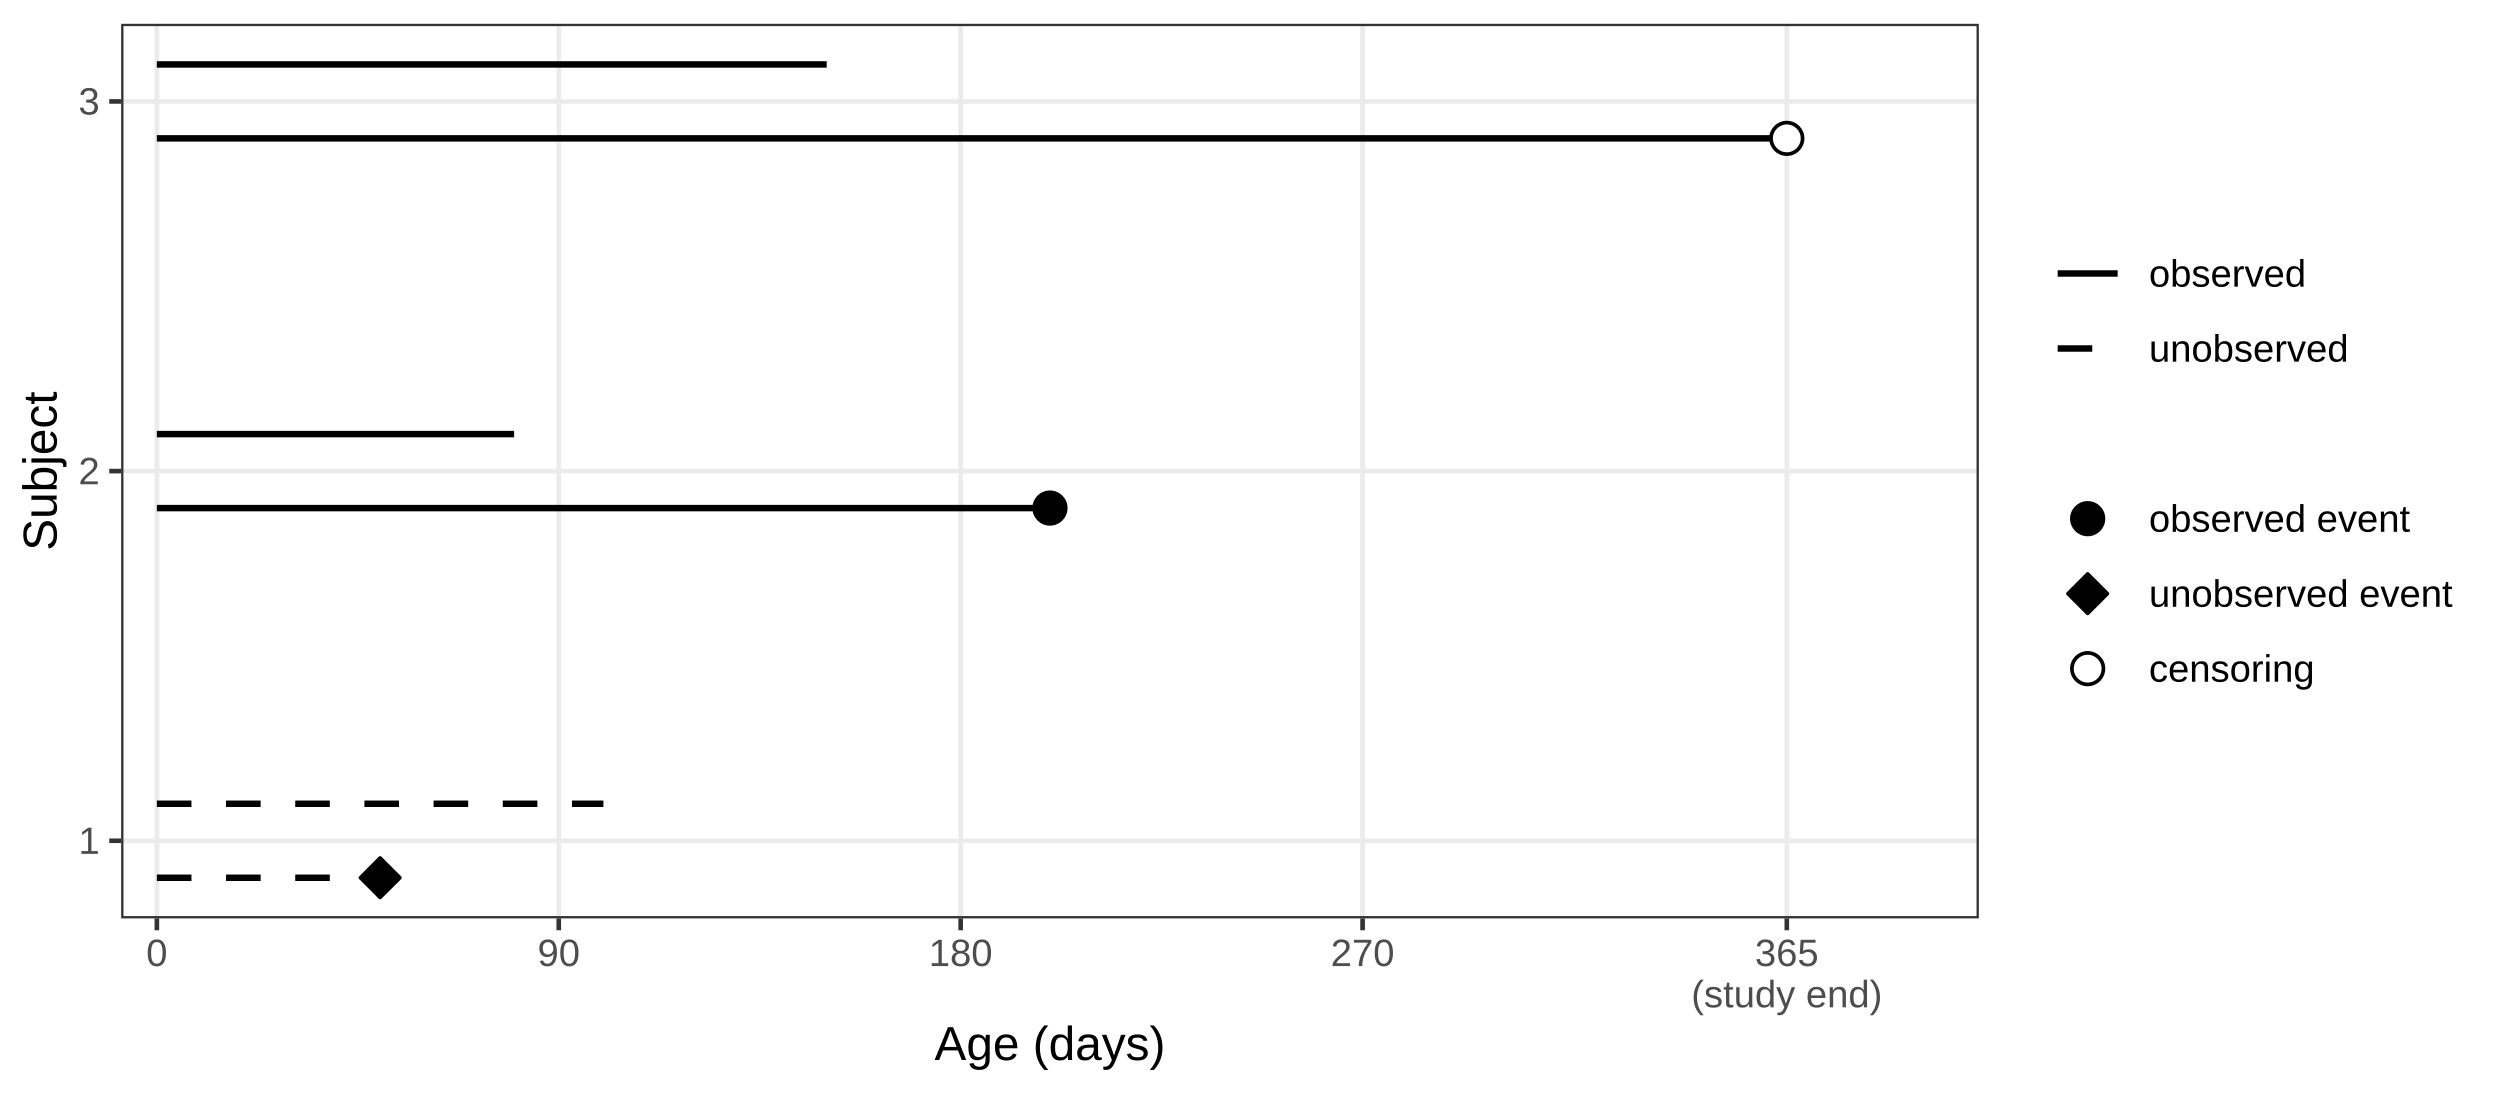
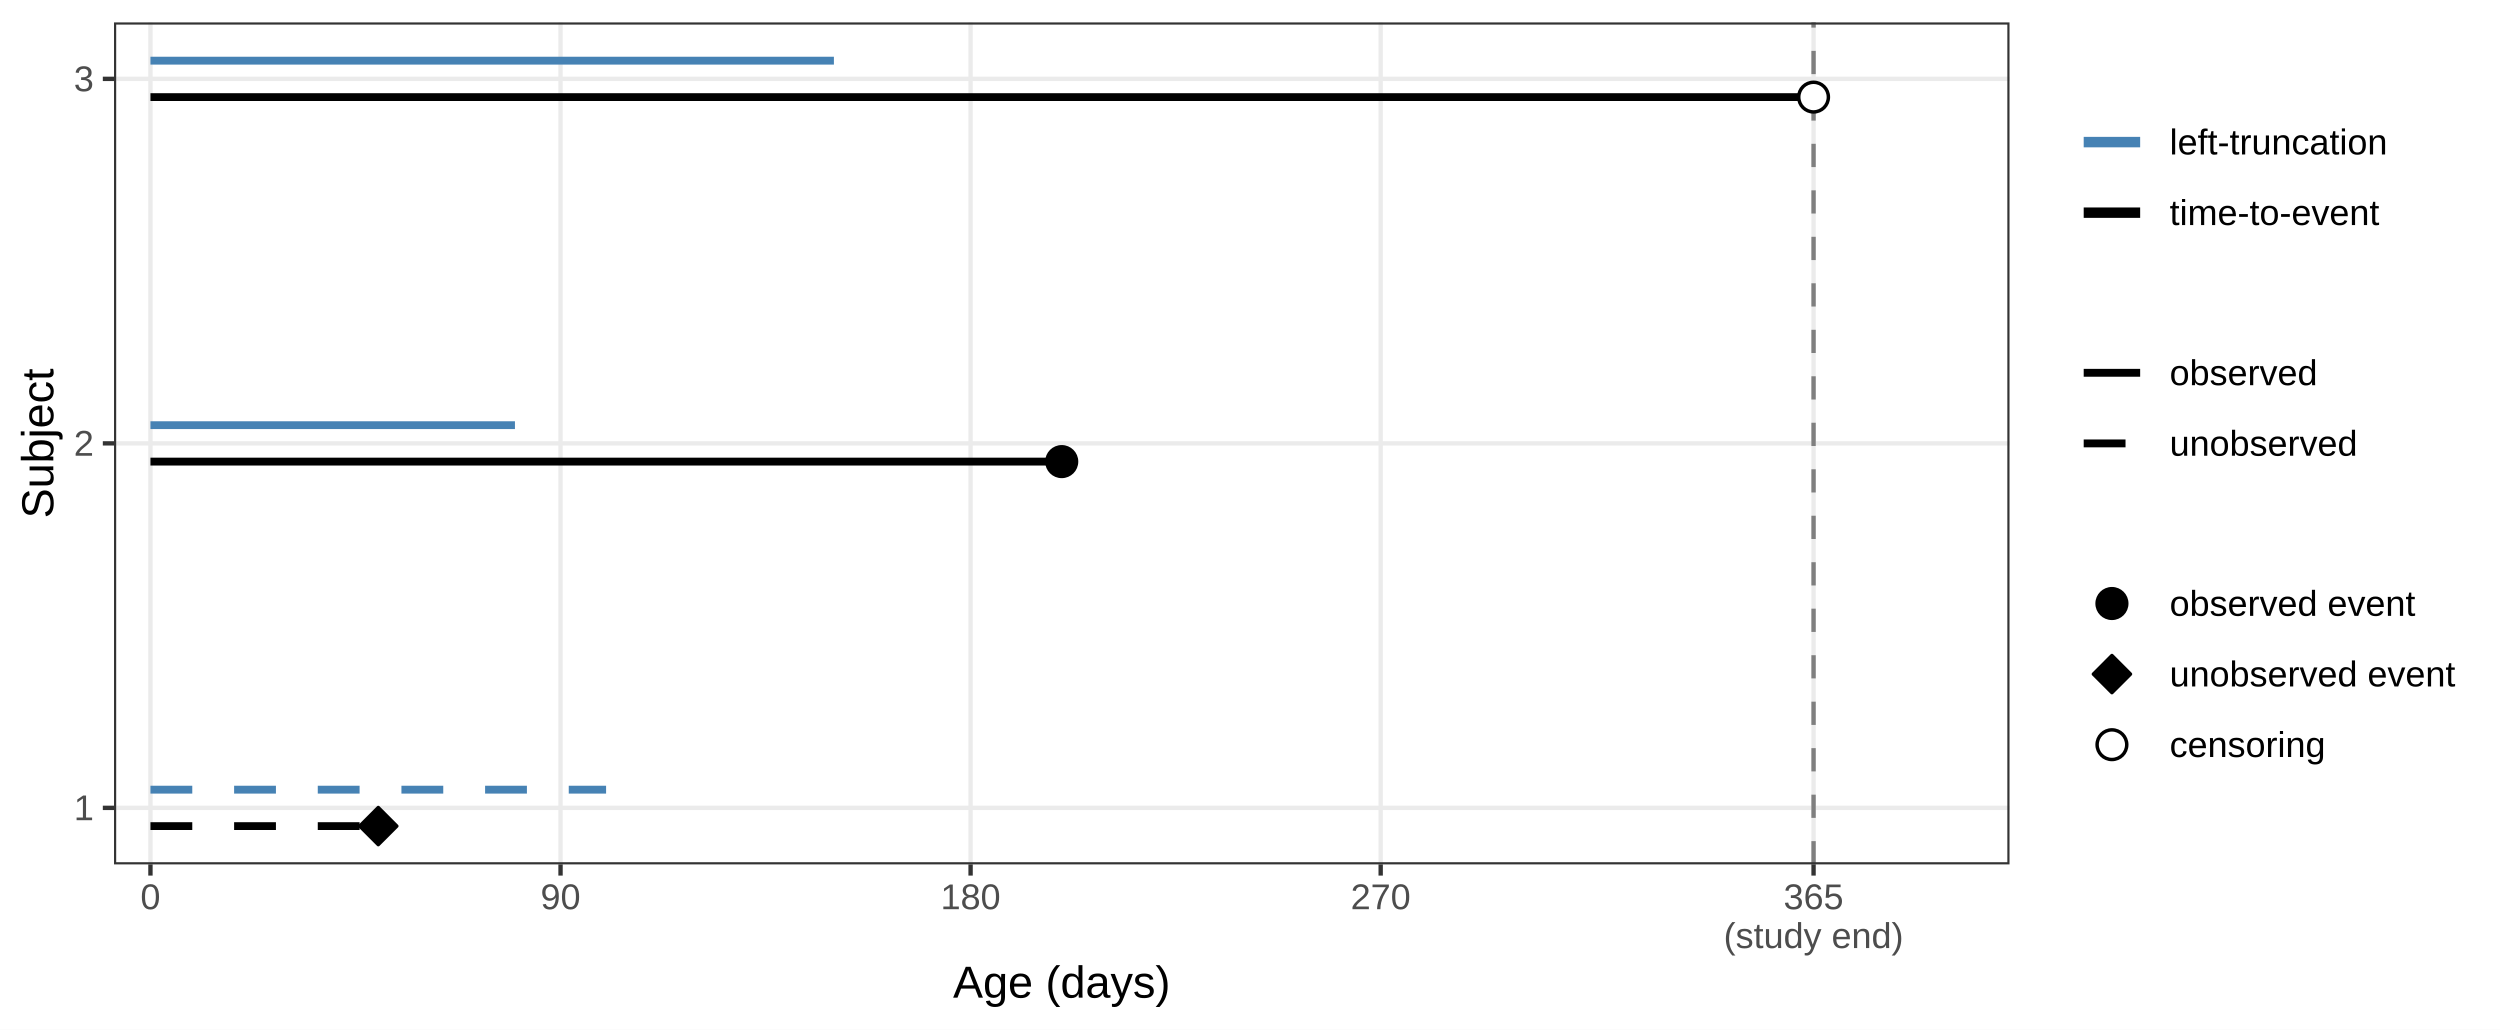
- <svg xmlns="http://www.w3.org/2000/svg" width="576.00pt" height="252.00pt" viewBox="0 0 576.00 252.00">
+ <svg xmlns="http://www.w3.org/2000/svg" width="612.00pt" height="252.00pt" viewBox="0 0 612.00 252.00">
  <g class="svglite">
    <defs>
      <style type="text/css">
    .svglite line, .svglite polyline, .svglite polygon, .svglite path, .svglite rect, .svglite circle {
      fill: none;
      stroke: #000000;
      stroke-linecap: round;
      stroke-linejoin: round;
      stroke-miterlimit: 10.00;
    }
    .svglite text {
      white-space: pre;
    }
    .svglite g.glyphgroup path {
      fill: inherit;
      stroke: none;
    }
  </style>
    </defs>
    <rect width="100%" height="100%" style="stroke: none; fill: #FFFFFF;" />
    <defs>
-       <clipPath id="cpMC4wMHw1NzYuMDB8MC4wMHwyNTIuMDA=">
-         <rect x="0.00" y="0.00" width="576.00" height="252.00" />
+       <clipPath id="cpMC4wMHw2MTIuMDB8MC4wMHwyNTIuMDA=">
+         <rect x="0.00" y="0.00" width="612.00" height="252.00" />
      </clipPath>
    </defs>
-     <g clip-path="url(#cpMC4wMHw1NzYuMDB8MC4wMHwyNTIuMDA=)">
-       <rect x="0" y="0.00" width="576.00" height="252.00" style="stroke-width: 1.07; stroke: #FFFFFF; fill: #FFFFFF;" />
+     <g clip-path="url(#cpMC4wMHw2MTIuMDB8MC4wMHwyNTIuMDA=)">
+       <rect x="0.00" y="0.00" width="612.00" height="252.00" style="stroke-width: 1.07; stroke: #FFFFFF; fill: #FFFFFF;" />
    </g>
    <defs>
-       <clipPath id="cpMjcuOTF8NDU1LjkyfDUuNDh8MjExLjYw">
-         <rect x="27.91" y="5.48" width="428.02" height="206.12" />
+       <clipPath id="cpMjcuOTF8NDkxLjkyfDUuNDh8MjExLjYw">
+         <rect x="27.91" y="5.48" width="464.02" height="206.12" />
      </clipPath>
    </defs>
-     <g clip-path="url(#cpMjcuOTF8NDU1LjkyfDUuNDh8MjExLjYw)">
-       <rect x="27.91" y="5.48" width="428.02" height="206.12" style="stroke-width: 1.07; stroke: none; fill: #FFFFFF;" />
-       <polyline points="27.91,193.71 455.92,193.71 " style="stroke-width: 1.07; stroke: #EBEBEB; stroke-linecap: butt;" />
-       <polyline points="27.91,108.54 455.92,108.54 " style="stroke-width: 1.07; stroke: #EBEBEB; stroke-linecap: butt;" />
-       <polyline points="27.91,23.37 455.92,23.37 " style="stroke-width: 1.07; stroke: #EBEBEB; stroke-linecap: butt;" />
-       <polyline points="36.14,211.60 36.14,5.48 " style="stroke-width: 1.07; stroke: #EBEBEB; stroke-linecap: butt;" />
-       <polyline points="128.74,211.60 128.74,5.48 " style="stroke-width: 1.07; stroke: #EBEBEB; stroke-linecap: butt;" />
-       <polyline points="221.34,211.60 221.34,5.48 " style="stroke-width: 1.07; stroke: #EBEBEB; stroke-linecap: butt;" />
-       <polyline points="313.94,211.60 313.94,5.48 " style="stroke-width: 1.07; stroke: #EBEBEB; stroke-linecap: butt;" />
-       <polyline points="411.68,211.60 411.68,5.48 " style="stroke-width: 1.07; stroke: #EBEBEB; stroke-linecap: butt;" />
-       <line x1="36.14" y1="185.19" x2="139.02" y2="185.19" style="stroke-width: 1.49; stroke-dasharray: 7.97,7.97; stroke-linecap: butt;" />
-       <line x1="36.14" y1="100.02" x2="118.45" y2="100.02" style="stroke-width: 1.49; stroke-linecap: butt;" />
-       <line x1="36.14" y1="14.85" x2="190.47" y2="14.85" style="stroke-width: 1.49; stroke-linecap: butt;" />
-       <line x1="36.14" y1="202.23" x2="87.58" y2="202.23" style="stroke-width: 1.49; stroke-dasharray: 7.97,7.97; stroke-linecap: butt;" />
-       <line x1="36.14" y1="117.06" x2="241.91" y2="117.06" style="stroke-width: 1.49; stroke-linecap: butt;" />
-       <line x1="36.14" y1="31.88" x2="411.68" y2="31.88" style="stroke-width: 1.49; stroke-linecap: butt;" />
-       <polygon points="87.58,206.77 92.13,202.23 87.58,197.68 83.04,202.23 " style="stroke-width: 0.85; fill: #000000;" />
-       <circle cx="241.91" cy="117.06" r="3.63" style="stroke-width: 0.85; fill: #000000;" />
-       <circle cx="411.68" cy="31.88" r="3.63" style="stroke-width: 0.85; fill: #FFFFFF;" />
-       <rect x="27.91" y="5.48" width="428.02" height="206.12" style="stroke-width: 1.07; stroke: #333333;" />
+     <g clip-path="url(#cpMjcuOTF8NDkxLjkyfDUuNDh8MjExLjYw)">
+       <rect x="27.91" y="5.48" width="464.02" height="206.12" style="stroke-width: 1.07; stroke: none; fill: #FFFFFF;" />
+       <polyline points="27.91,197.77 491.92,197.77 " style="stroke-width: 1.07; stroke: #EBEBEB; stroke-linecap: butt;" />
+       <polyline points="27.91,108.54 491.92,108.54 " style="stroke-width: 1.07; stroke: #EBEBEB; stroke-linecap: butt;" />
+       <polyline points="27.91,19.31 491.92,19.31 " style="stroke-width: 1.07; stroke: #EBEBEB; stroke-linecap: butt;" />
+       <polyline points="36.83,211.60 36.83,5.48 " style="stroke-width: 1.07; stroke: #EBEBEB; stroke-linecap: butt;" />
+       <polyline points="137.22,211.60 137.22,5.48 " style="stroke-width: 1.07; stroke: #EBEBEB; stroke-linecap: butt;" />
+       <polyline points="237.60,211.60 237.60,5.48 " style="stroke-width: 1.07; stroke: #EBEBEB; stroke-linecap: butt;" />
+       <polyline points="337.99,211.60 337.99,5.48 " style="stroke-width: 1.07; stroke: #EBEBEB; stroke-linecap: butt;" />
+       <polyline points="443.96,211.60 443.96,5.48 " style="stroke-width: 1.07; stroke: #EBEBEB; stroke-linecap: butt;" />
+       <line x1="443.96" y1="211.60" x2="443.96" y2="5.48" style="stroke-width: 1.07; stroke: #7F7F7F; stroke-dasharray: 5.69,5.69; stroke-linecap: butt;" />
+       <line x1="36.83" y1="193.31" x2="148.37" y2="193.31" style="stroke-width: 1.92; stroke: #4682B4; stroke-dasharray: 10.24,10.24; stroke-linecap: butt;" />
+       <line x1="36.83" y1="104.08" x2="126.06" y2="104.08" style="stroke-width: 1.92; stroke: #4682B4; stroke-linecap: butt;" />
+       <line x1="36.83" y1="14.85" x2="204.14" y2="14.85" style="stroke-width: 1.92; stroke: #4682B4; stroke-linecap: butt;" />
+       <line x1="36.83" y1="202.23" x2="92.60" y2="202.23" style="stroke-width: 1.92; stroke-dasharray: 10.24,10.24; stroke-linecap: butt;" />
+       <line x1="36.83" y1="113.00" x2="259.91" y2="113.00" style="stroke-width: 1.92; stroke-linecap: butt;" />
+       <line x1="36.83" y1="23.77" x2="443.96" y2="23.77" style="stroke-width: 1.92; stroke-linecap: butt;" />
+       <polygon points="92.60,206.77 97.14,202.23 92.60,197.68 88.06,202.23 " style="stroke-width: 0.85; fill: #000000;" />
+       <circle cx="259.91" cy="113.00" r="3.63" style="stroke-width: 0.85; fill: #000000;" />
+       <circle cx="443.96" cy="23.77" r="3.63" style="stroke-width: 0.85; fill: #FFFFFF;" />
+       <rect x="27.91" y="5.48" width="464.02" height="206.12" style="stroke-width: 1.07; stroke: #333333;" />
    </g>
-     <g clip-path="url(#cpMC4wMHw1NzYuMDB8MC4wMHwyNTIuMDA=)">
-       <text x="22.97" y="196.74" text-anchor="end" style="font-size: 8.80px;fill: #4D4D4D; font-family: &quot;Arimo&quot;;" textLength="4.89px" lengthAdjust="spacingAndGlyphs">1</text>
+     <g clip-path="url(#cpMC4wMHw2MTIuMDB8MC4wMHwyNTIuMDA=)">
+       <text x="22.97" y="200.79" text-anchor="end" style="font-size: 8.80px;fill: #4D4D4D; font-family: &quot;Arimo&quot;;" textLength="4.89px" lengthAdjust="spacingAndGlyphs">1</text>
      <text x="22.97" y="111.57" text-anchor="end" style="font-size: 8.80px;fill: #4D4D4D; font-family: &quot;Arimo&quot;;" textLength="4.89px" lengthAdjust="spacingAndGlyphs">2</text>
-       <text x="22.97" y="26.39" text-anchor="end" style="font-size: 8.80px;fill: #4D4D4D; font-family: &quot;Arimo&quot;;" textLength="4.89px" lengthAdjust="spacingAndGlyphs">3</text>
-       <polyline points="25.17,193.71 27.91,193.71 " style="stroke-width: 1.07; stroke: #333333; stroke-linecap: butt;" />
+       <text x="22.97" y="22.34" text-anchor="end" style="font-size: 8.80px;fill: #4D4D4D; font-family: &quot;Arimo&quot;;" textLength="4.89px" lengthAdjust="spacingAndGlyphs">3</text>
+       <polyline points="25.17,197.77 27.91,197.77 " style="stroke-width: 1.07; stroke: #333333; stroke-linecap: butt;" />
      <polyline points="25.17,108.54 27.91,108.54 " style="stroke-width: 1.07; stroke: #333333; stroke-linecap: butt;" />
-       <polyline points="25.17,23.37 27.91,23.37 " style="stroke-width: 1.07; stroke: #333333; stroke-linecap: butt;" />
-       <polyline points="36.14,214.34 36.14,211.60 " style="stroke-width: 1.07; stroke: #333333; stroke-linecap: butt;" />
-       <polyline points="128.74,214.34 128.74,211.60 " style="stroke-width: 1.07; stroke: #333333; stroke-linecap: butt;" />
-       <polyline points="221.34,214.34 221.34,211.60 " style="stroke-width: 1.07; stroke: #333333; stroke-linecap: butt;" />
-       <polyline points="313.94,214.34 313.94,211.60 " style="stroke-width: 1.07; stroke: #333333; stroke-linecap: butt;" />
-       <polyline points="411.68,214.34 411.68,211.60 " style="stroke-width: 1.07; stroke: #333333; stroke-linecap: butt;" />
-       <text x="36.14" y="222.58" text-anchor="middle" style="font-size: 8.80px;fill: #4D4D4D; font-family: &quot;Arimo&quot;;" textLength="4.89px" lengthAdjust="spacingAndGlyphs">0</text>
-       <text x="128.74" y="222.58" text-anchor="middle" style="font-size: 8.80px;fill: #4D4D4D; font-family: &quot;Arimo&quot;;" textLength="9.78px" lengthAdjust="spacingAndGlyphs">90</text>
-       <text x="221.34" y="222.58" text-anchor="middle" style="font-size: 8.80px;fill: #4D4D4D; font-family: &quot;Arimo&quot;;" textLength="14.67px" lengthAdjust="spacingAndGlyphs">180</text>
-       <text x="313.94" y="222.58" text-anchor="middle" style="font-size: 8.80px;fill: #4D4D4D; font-family: &quot;Arimo&quot;;" textLength="14.67px" lengthAdjust="spacingAndGlyphs">270</text>
-       <text x="411.68" y="222.58" text-anchor="middle" style="font-size: 8.80px;fill: #4D4D4D; font-family: &quot;Arimo&quot;;" textLength="14.67px" lengthAdjust="spacingAndGlyphs">365</text>
-       <text x="411.68" y="232.09" text-anchor="middle" style="font-size: 8.80px;fill: #4D4D4D; font-family: &quot;Arimo&quot;;" textLength="43.98px" lengthAdjust="spacingAndGlyphs">(study end)</text>
-       <text x="241.91" y="244.23" text-anchor="middle" style="font-size: 11.00px; font-family: &quot;Arimo&quot;;" textLength="53.22px" lengthAdjust="spacingAndGlyphs">Age (days)</text>
+       <polyline points="25.17,19.31 27.91,19.31 " style="stroke-width: 1.07; stroke: #333333; stroke-linecap: butt;" />
+       <polyline points="36.83,214.34 36.83,211.60 " style="stroke-width: 1.07; stroke: #333333; stroke-linecap: butt;" />
+       <polyline points="137.22,214.34 137.22,211.60 " style="stroke-width: 1.07; stroke: #333333; stroke-linecap: butt;" />
+       <polyline points="237.60,214.34 237.60,211.60 " style="stroke-width: 1.07; stroke: #333333; stroke-linecap: butt;" />
+       <polyline points="337.99,214.34 337.99,211.60 " style="stroke-width: 1.07; stroke: #333333; stroke-linecap: butt;" />
+       <polyline points="443.96,214.34 443.96,211.60 " style="stroke-width: 1.07; stroke: #333333; stroke-linecap: butt;" />
+       <text x="36.83" y="222.58" text-anchor="middle" style="font-size: 8.80px;fill: #4D4D4D; font-family: &quot;Arimo&quot;;" textLength="4.89px" lengthAdjust="spacingAndGlyphs">0</text>
+       <text x="137.22" y="222.58" text-anchor="middle" style="font-size: 8.80px;fill: #4D4D4D; font-family: &quot;Arimo&quot;;" textLength="9.78px" lengthAdjust="spacingAndGlyphs">90</text>
+       <text x="237.60" y="222.58" text-anchor="middle" style="font-size: 8.80px;fill: #4D4D4D; font-family: &quot;Arimo&quot;;" textLength="14.67px" lengthAdjust="spacingAndGlyphs">180</text>
+       <text x="337.99" y="222.58" text-anchor="middle" style="font-size: 8.80px;fill: #4D4D4D; font-family: &quot;Arimo&quot;;" textLength="14.67px" lengthAdjust="spacingAndGlyphs">270</text>
+       <text x="443.96" y="222.58" text-anchor="middle" style="font-size: 8.80px;fill: #4D4D4D; font-family: &quot;Arimo&quot;;" textLength="14.67px" lengthAdjust="spacingAndGlyphs">365</text>
+       <text x="443.96" y="232.09" text-anchor="middle" style="font-size: 8.80px;fill: #4D4D4D; font-family: &quot;Arimo&quot;;" textLength="43.98px" lengthAdjust="spacingAndGlyphs">(study end)</text>
+       <text x="259.91" y="244.23" text-anchor="middle" style="font-size: 11.00px; font-family: &quot;Arimo&quot;;" textLength="53.22px" lengthAdjust="spacingAndGlyphs">Age (days)</text>
      <text transform="translate(13.05,108.54) rotate(-90)" text-anchor="middle" style="font-size: 11.00px; font-family: &quot;Arimo&quot;;" textLength="36.72px" lengthAdjust="spacingAndGlyphs">Subject</text>
-       <rect x="466.88" y="48.90" width="79.69" height="45.52" style="stroke-width: 1.07; stroke: none; fill: #FFFFFF;" />
-       <rect x="472.36" y="54.38" width="17.28" height="17.28" style="stroke-width: 1.07; stroke: none; fill: #FFFFFF;" />
-       <line x1="474.09" y1="63.02" x2="487.91" y2="63.02" style="stroke-width: 1.49; stroke-linecap: butt;" />
-       <rect x="472.36" y="71.66" width="17.28" height="17.28" style="stroke-width: 1.07; stroke: none; fill: #FFFFFF;" />
-       <line x1="474.09" y1="80.30" x2="487.91" y2="80.30" style="stroke-width: 1.49; stroke-dasharray: 7.97,7.97; stroke-linecap: butt;" />
-       <text x="495.12" y="66.05" style="font-size: 8.80px; font-family: &quot;Arimo&quot;;" textLength="36.19px" lengthAdjust="spacingAndGlyphs">observed</text>
-       <text x="495.12" y="83.33" style="font-size: 8.80px; font-family: &quot;Arimo&quot;;" textLength="45.97px" lengthAdjust="spacingAndGlyphs">unobserved</text>
-       <rect x="466.88" y="105.38" width="103.64" height="62.80" style="stroke-width: 1.07; stroke: none; fill: #FFFFFF;" />
-       <rect x="472.36" y="110.86" width="17.28" height="17.28" style="stroke-width: 1.07; stroke: none; fill: #FFFFFF;" />
-       <circle cx="481.00" cy="119.50" r="3.63" style="stroke-width: 0.85; fill: #000000;" />
-       <rect x="472.36" y="128.14" width="17.28" height="17.28" style="stroke-width: 1.07; stroke: none; fill: #FFFFFF;" />
-       <polygon points="481.00,141.32 485.54,136.78 481.00,132.23 476.46,136.78 " style="stroke-width: 0.85; fill: #000000;" />
-       <rect x="472.36" y="145.42" width="17.28" height="17.28" style="stroke-width: 1.07; stroke: none; fill: #FFFFFF;" />
-       <circle cx="481.00" cy="154.06" r="3.63" style="stroke-width: 0.85; fill: #FFFFFF;" />
-       <text x="495.12" y="122.52" style="font-size: 8.80px; font-family: &quot;Arimo&quot;;" textLength="60.14px" lengthAdjust="spacingAndGlyphs">observed event</text>
-       <text x="495.12" y="139.80" style="font-size: 8.80px; font-family: &quot;Arimo&quot;;" textLength="69.92px" lengthAdjust="spacingAndGlyphs">unobserved event</text>
-       <text x="495.12" y="157.08" style="font-size: 8.80px; font-family: &quot;Arimo&quot;;" textLength="38.14px" lengthAdjust="spacingAndGlyphs">censoring</text>
+       <rect x="502.88" y="20.66" width="86.97" height="45.52" style="stroke-width: 1.07; stroke: none; fill: #FFFFFF;" />
+       <rect x="508.36" y="26.14" width="17.28" height="17.28" style="stroke-width: 1.07; stroke: none; fill: #FFFFFF;" />
+       <line x1="510.09" y1="34.78" x2="523.91" y2="34.78" style="stroke-width: 2.56; stroke: #4682B4; stroke-linecap: butt;" />
+       <rect x="508.36" y="43.42" width="17.28" height="17.28" style="stroke-width: 1.07; stroke: none; fill: #FFFFFF;" />
+       <line x1="510.09" y1="52.06" x2="523.91" y2="52.06" style="stroke-width: 2.56; stroke-linecap: butt;" />
+       <text x="531.12" y="37.81" style="font-size: 8.80px; font-family: &quot;Arimo&quot;;" textLength="53.25px" lengthAdjust="spacingAndGlyphs">left-truncation</text>
+       <text x="531.12" y="55.09" style="font-size: 8.80px; font-family: &quot;Arimo&quot;;" textLength="51.30px" lengthAdjust="spacingAndGlyphs">time-to-event</text>
+       <rect x="502.88" y="77.14" width="79.69" height="45.52" style="stroke-width: 1.07; stroke: none; fill: #FFFFFF;" />
+       <rect x="508.36" y="82.62" width="17.28" height="17.28" style="stroke-width: 1.07; stroke: none; fill: #FFFFFF;" />
+       <line x1="510.09" y1="91.26" x2="523.91" y2="91.26" style="stroke-width: 1.92; stroke-linecap: butt;" />
+       <rect x="508.36" y="99.90" width="17.28" height="17.28" style="stroke-width: 1.07; stroke: none; fill: #FFFFFF;" />
+       <line x1="510.09" y1="108.54" x2="523.91" y2="108.54" style="stroke-width: 1.92; stroke-dasharray: 10.24,10.24; stroke-linecap: butt;" />
+       <text x="531.12" y="94.29" style="font-size: 8.80px; font-family: &quot;Arimo&quot;;" textLength="36.19px" lengthAdjust="spacingAndGlyphs">observed</text>
+       <text x="531.12" y="111.57" style="font-size: 8.80px; font-family: &quot;Arimo&quot;;" textLength="45.97px" lengthAdjust="spacingAndGlyphs">unobserved</text>
+       <rect x="502.88" y="133.62" width="103.64" height="62.80" style="stroke-width: 1.07; stroke: none; fill: #FFFFFF;" />
+       <rect x="508.36" y="139.10" width="17.28" height="17.28" style="stroke-width: 1.07; stroke: none; fill: #FFFFFF;" />
+       <circle cx="517.00" cy="147.74" r="3.63" style="stroke-width: 0.85; fill: #000000;" />
+       <rect x="508.36" y="156.38" width="17.28" height="17.28" style="stroke-width: 1.07; stroke: none; fill: #FFFFFF;" />
+       <polygon points="517.00,169.56 521.54,165.02 517.00,160.47 512.46,165.02 " style="stroke-width: 0.85; fill: #000000;" />
+       <rect x="508.36" y="173.66" width="17.28" height="17.28" style="stroke-width: 1.07; stroke: none; fill: #FFFFFF;" />
+       <circle cx="517.00" cy="182.30" r="3.63" style="stroke-width: 0.85; fill: #FFFFFF;" />
+       <text x="531.12" y="150.76" style="font-size: 8.80px; font-family: &quot;Arimo&quot;;" textLength="60.14px" lengthAdjust="spacingAndGlyphs">observed event</text>
+       <text x="531.12" y="168.04" style="font-size: 8.80px; font-family: &quot;Arimo&quot;;" textLength="69.92px" lengthAdjust="spacingAndGlyphs">unobserved event</text>
+       <text x="531.12" y="185.32" style="font-size: 8.80px; font-family: &quot;Arimo&quot;;" textLength="38.14px" lengthAdjust="spacingAndGlyphs">censoring</text>
    </g>
  </g>
</svg>
